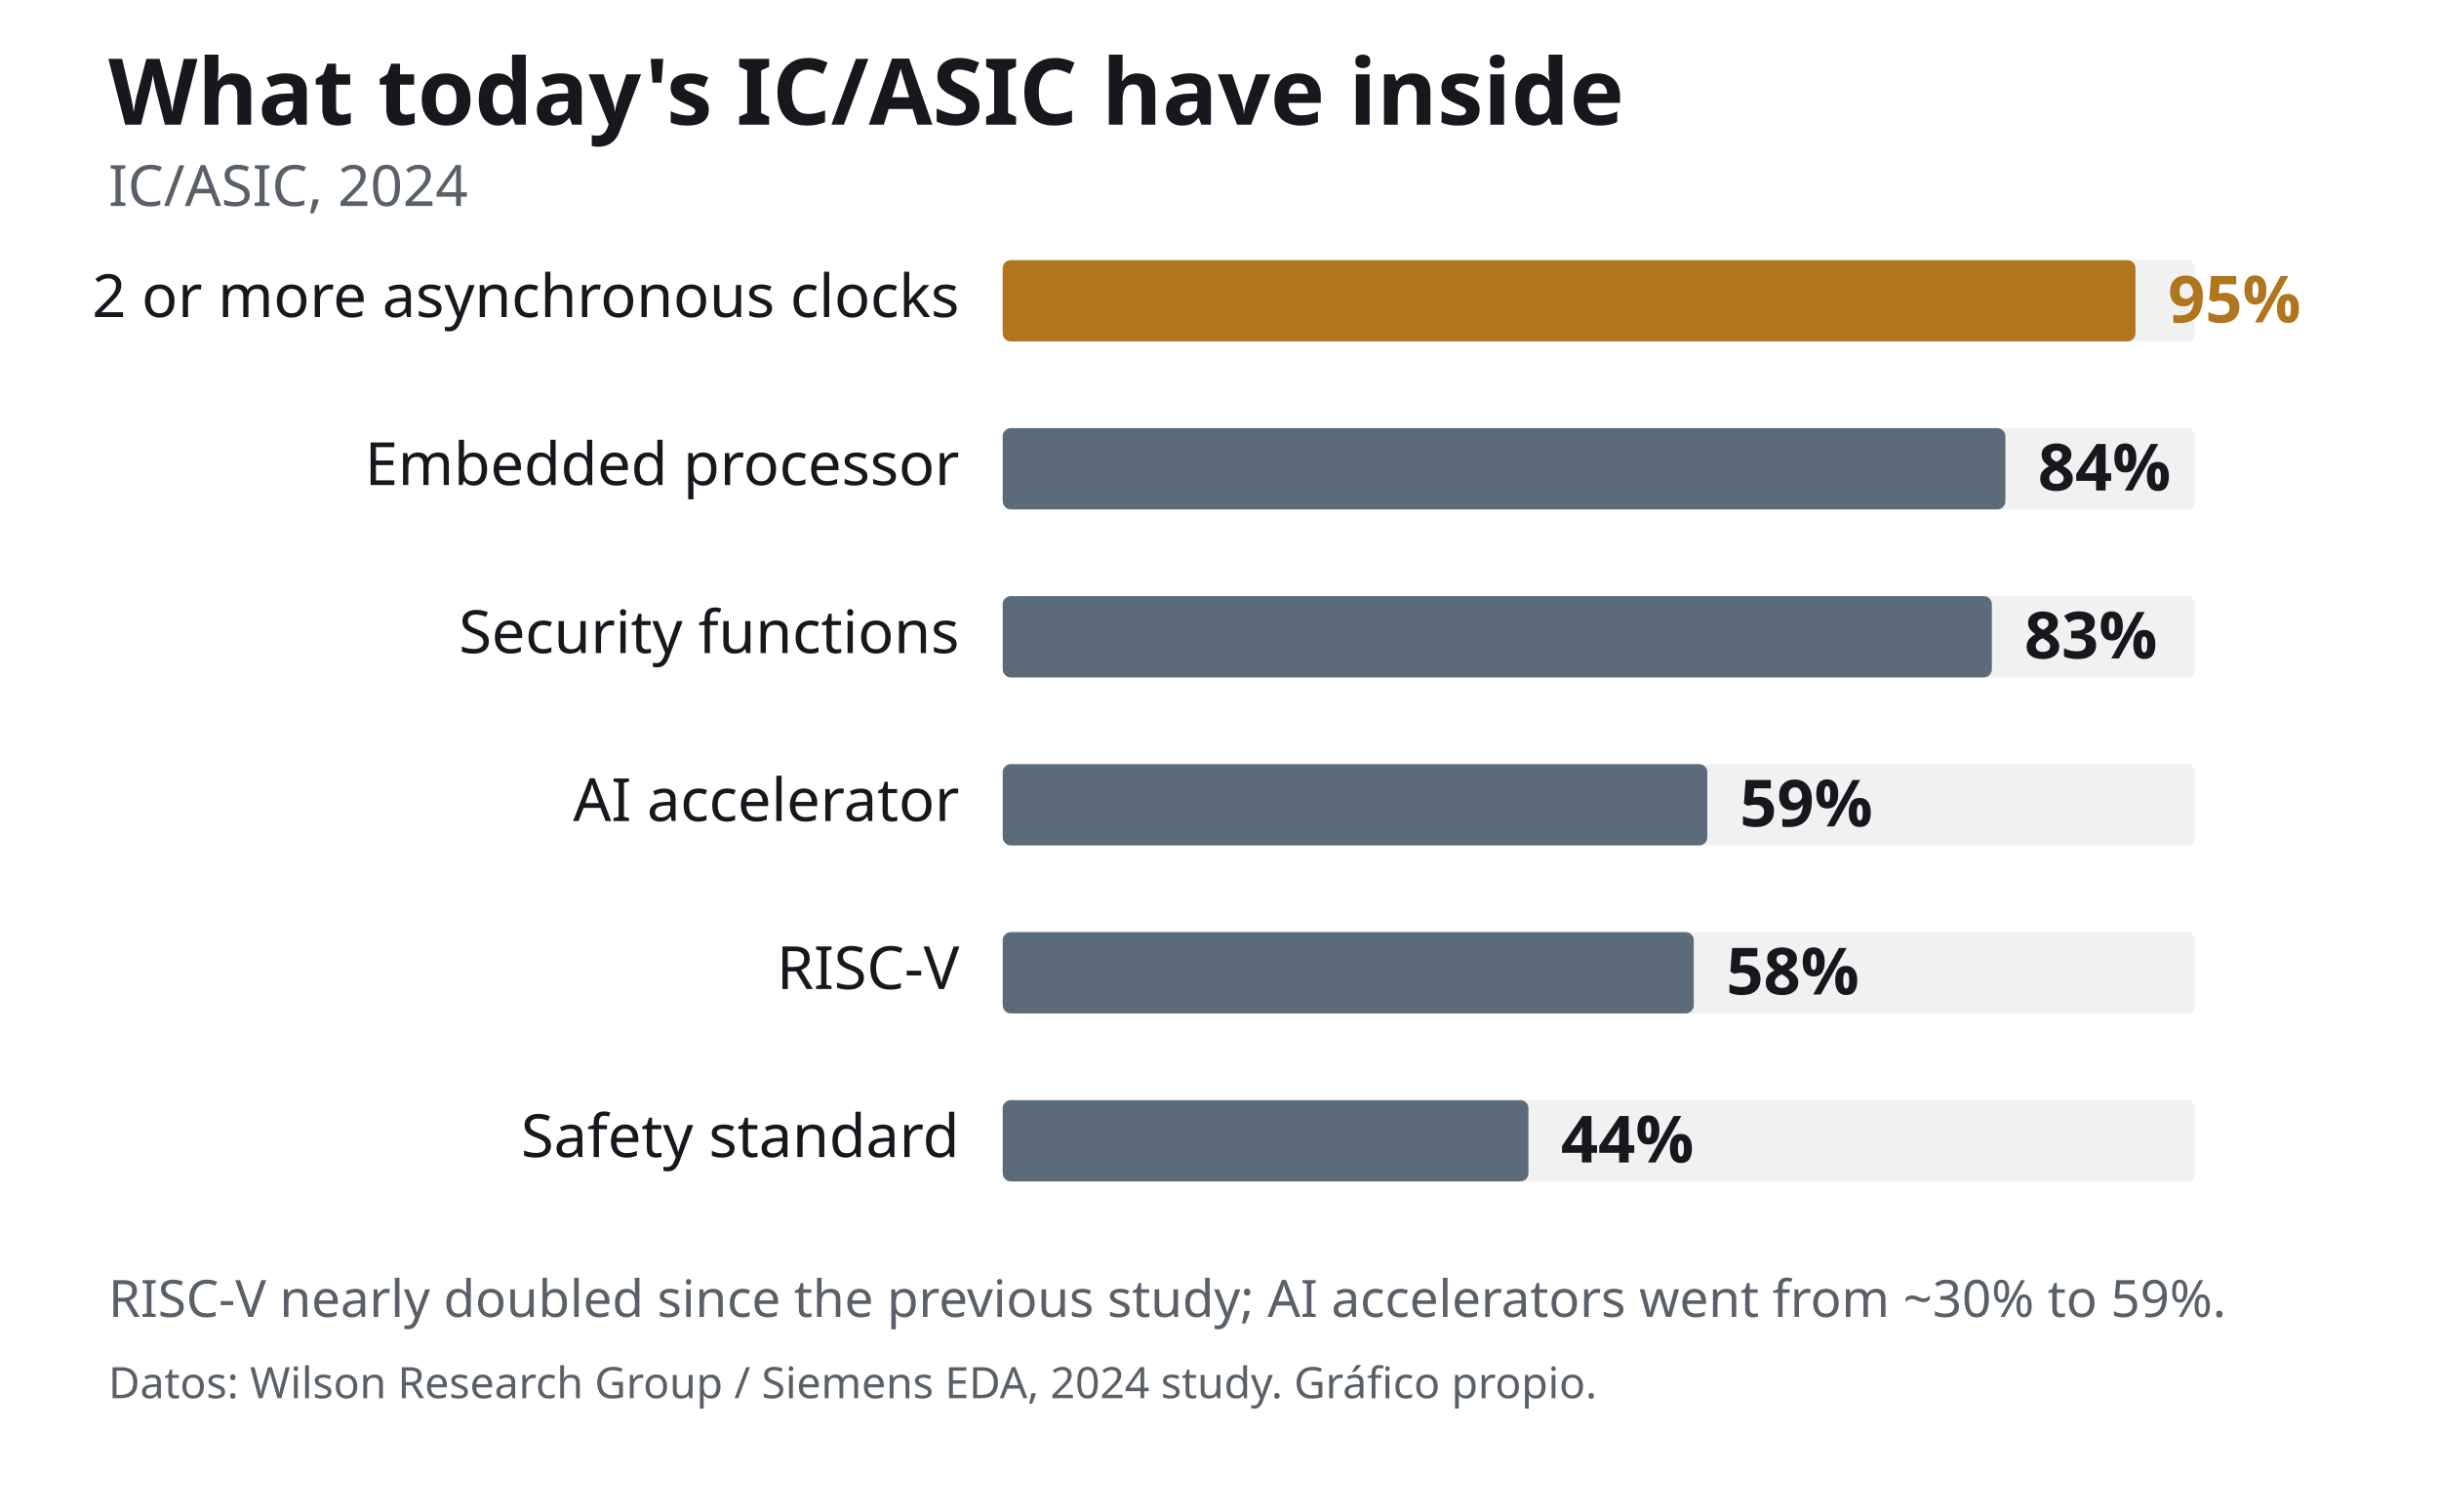
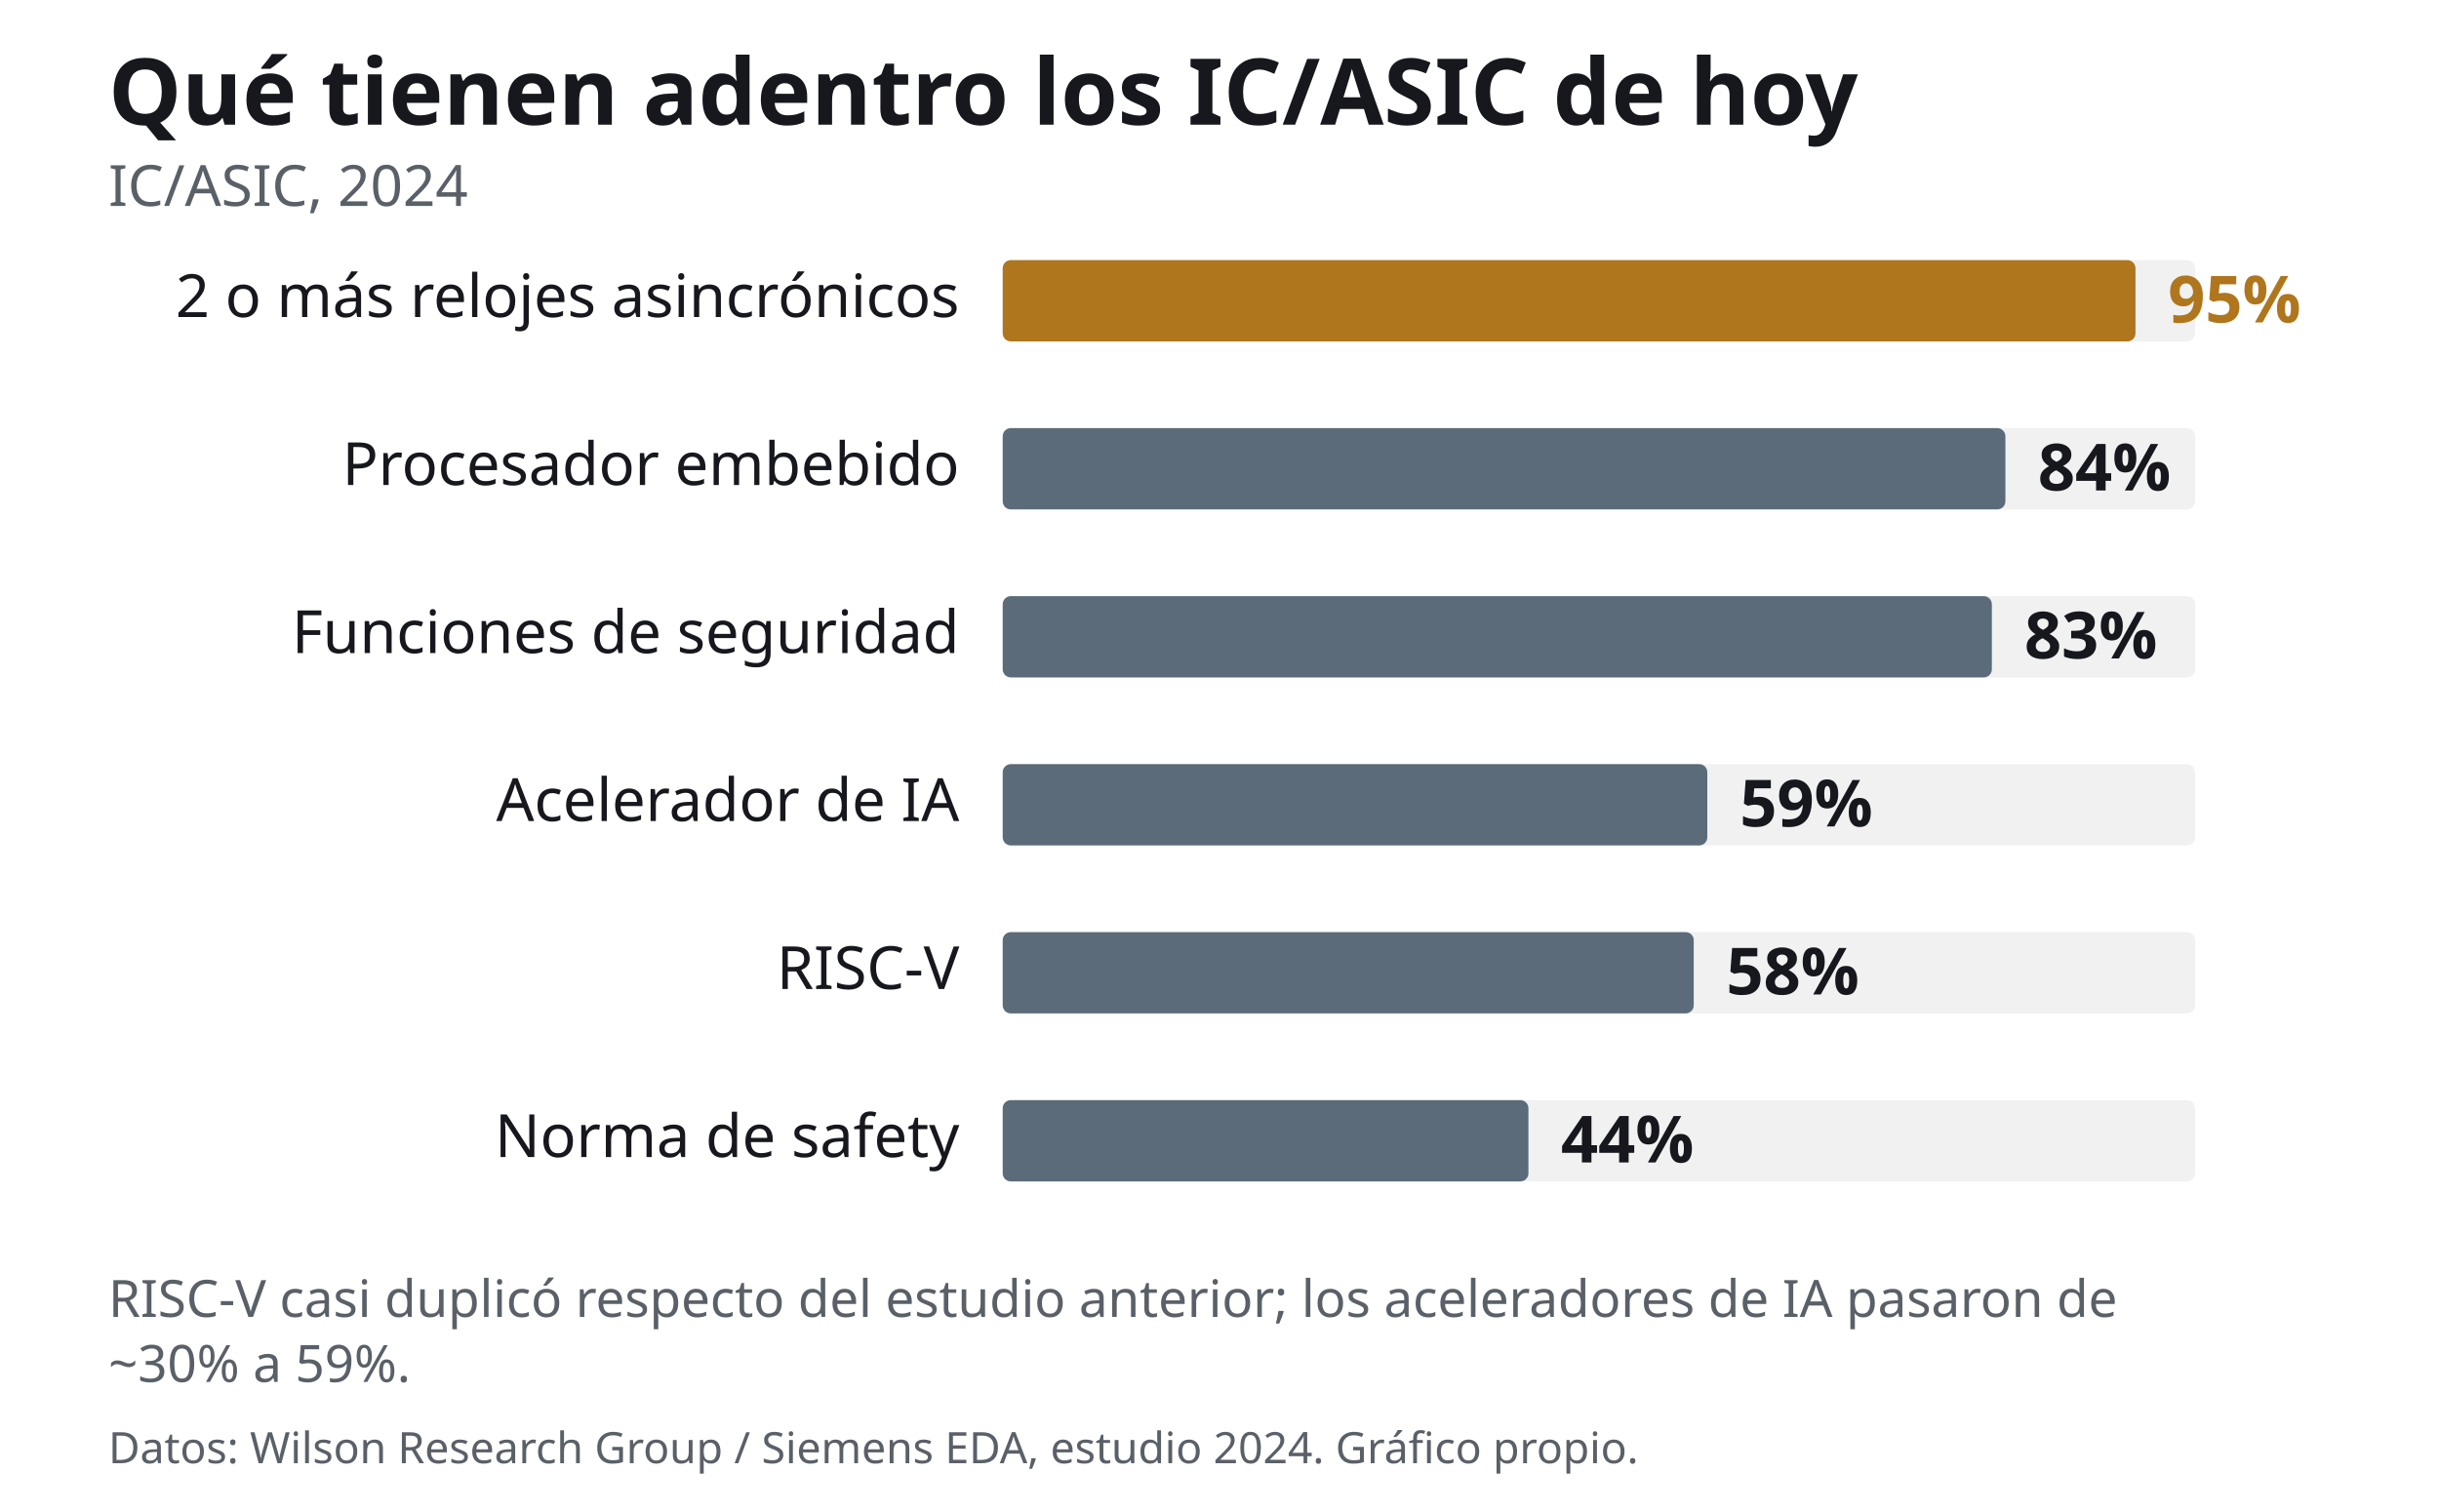
<svg xmlns="http://www.w3.org/2000/svg" viewBox="0 0 900 558" font-family="IBM Plex Sans, system-ui, sans-serif">
-   <text x="40" y="46" fill="#16181d" font-size="34" font-weight="600">What today's IC/ASIC have inside</text>
+   <text x="40" y="46" fill="#16181d" font-size="34" font-weight="600">Qué tienen adentro los IC/ASIC de hoy</text>
  <text x="40" y="76" fill="#5a6068" font-size="21">IC/ASIC, 2024</text>
-   <text x="354" y="117" fill="#16181d" font-size="22" text-anchor="end">2 or more asynchronous clocks</text>
+   <text x="354" y="117" fill="#16181d" font-size="22" text-anchor="end">2 o más relojes asincrónicos</text>
  <rect x="370" y="96" width="440" height="30" fill="#16181d" opacity="0.06" rx="3" />
  <rect x="370" y="96" width="418" height="30" fill="#b0761d" rx="3" />
  <text x="800" y="119" fill="#b0761d" font-size="24" font-weight="600">95%</text>
-   <text x="354" y="179" fill="#16181d" font-size="22" text-anchor="end">Embedded processor</text>
+   <text x="354" y="179" fill="#16181d" font-size="22" text-anchor="end">Procesador embebido</text>
  <rect x="370" y="158" width="440" height="30" fill="#16181d" opacity="0.06" rx="3" />
  <rect x="370" y="158" width="370" height="30" fill="#5b6b7a" rx="3" />
  <text x="752" y="181" fill="#16181d" font-size="24" font-weight="600">84%</text>
-   <text x="354" y="241" fill="#16181d" font-size="22" text-anchor="end">Security functions</text>
+   <text x="354" y="241" fill="#16181d" font-size="22" text-anchor="end">Funciones de seguridad</text>
  <rect x="370" y="220" width="440" height="30" fill="#16181d" opacity="0.06" rx="3" />
  <rect x="370" y="220" width="365" height="30" fill="#5b6b7a" rx="3" />
  <text x="747" y="243" fill="#16181d" font-size="24" font-weight="600">83%</text>
-   <text x="354" y="303" fill="#16181d" font-size="22" text-anchor="end">AI accelerator</text>
+   <text x="354" y="303" fill="#16181d" font-size="22" text-anchor="end">Acelerador de IA</text>
  <rect x="370" y="282" width="440" height="30" fill="#16181d" opacity="0.06" rx="3" />
  <rect x="370" y="282" width="260" height="30" fill="#5b6b7a" rx="3" />
  <text x="642" y="305" fill="#16181d" font-size="24" font-weight="600">59%</text>
  <text x="354" y="365" fill="#16181d" font-size="22" text-anchor="end">RISC-V</text>
  <rect x="370" y="344" width="440" height="30" fill="#16181d" opacity="0.06" rx="3" />
  <rect x="370" y="344" width="255" height="30" fill="#5b6b7a" rx="3" />
  <text x="637" y="367" fill="#16181d" font-size="24" font-weight="600">58%</text>
-   <text x="354" y="427" fill="#16181d" font-size="22" text-anchor="end">Safety standard</text>
+   <text x="354" y="427" fill="#16181d" font-size="22" text-anchor="end">Norma de safety</text>
  <rect x="370" y="406" width="440" height="30" fill="#16181d" opacity="0.06" rx="3" />
  <rect x="370" y="406" width="194" height="30" fill="#5b6b7a" rx="3" />
  <text x="576" y="429" fill="#16181d" font-size="24" font-weight="600">44%</text>
-   <text x="40" y="486" fill="#5a6068" font-size="19">RISC-V nearly doubled since the previous study; AI accelerators went from ~30% to 59%.</text>
-   <text x="40" y="516" fill="#5a6068" font-size="16">Datos: Wilson Research Group / Siemens EDA, 2024 study. Gráfico propio.</text>
+   <text x="40" y="486" fill="#5a6068" font-size="19">RISC-V casi duplicó respecto del estudio anterior; los aceleradores de IA pasaron de</text>
+   <text x="40" y="510" fill="#5a6068" font-size="19">~30% a 59%.</text>
+   <text x="40" y="540" fill="#5a6068" font-size="16">Datos: Wilson Research Group / Siemens EDA, estudio 2024. Gráfico propio.</text>
</svg>
